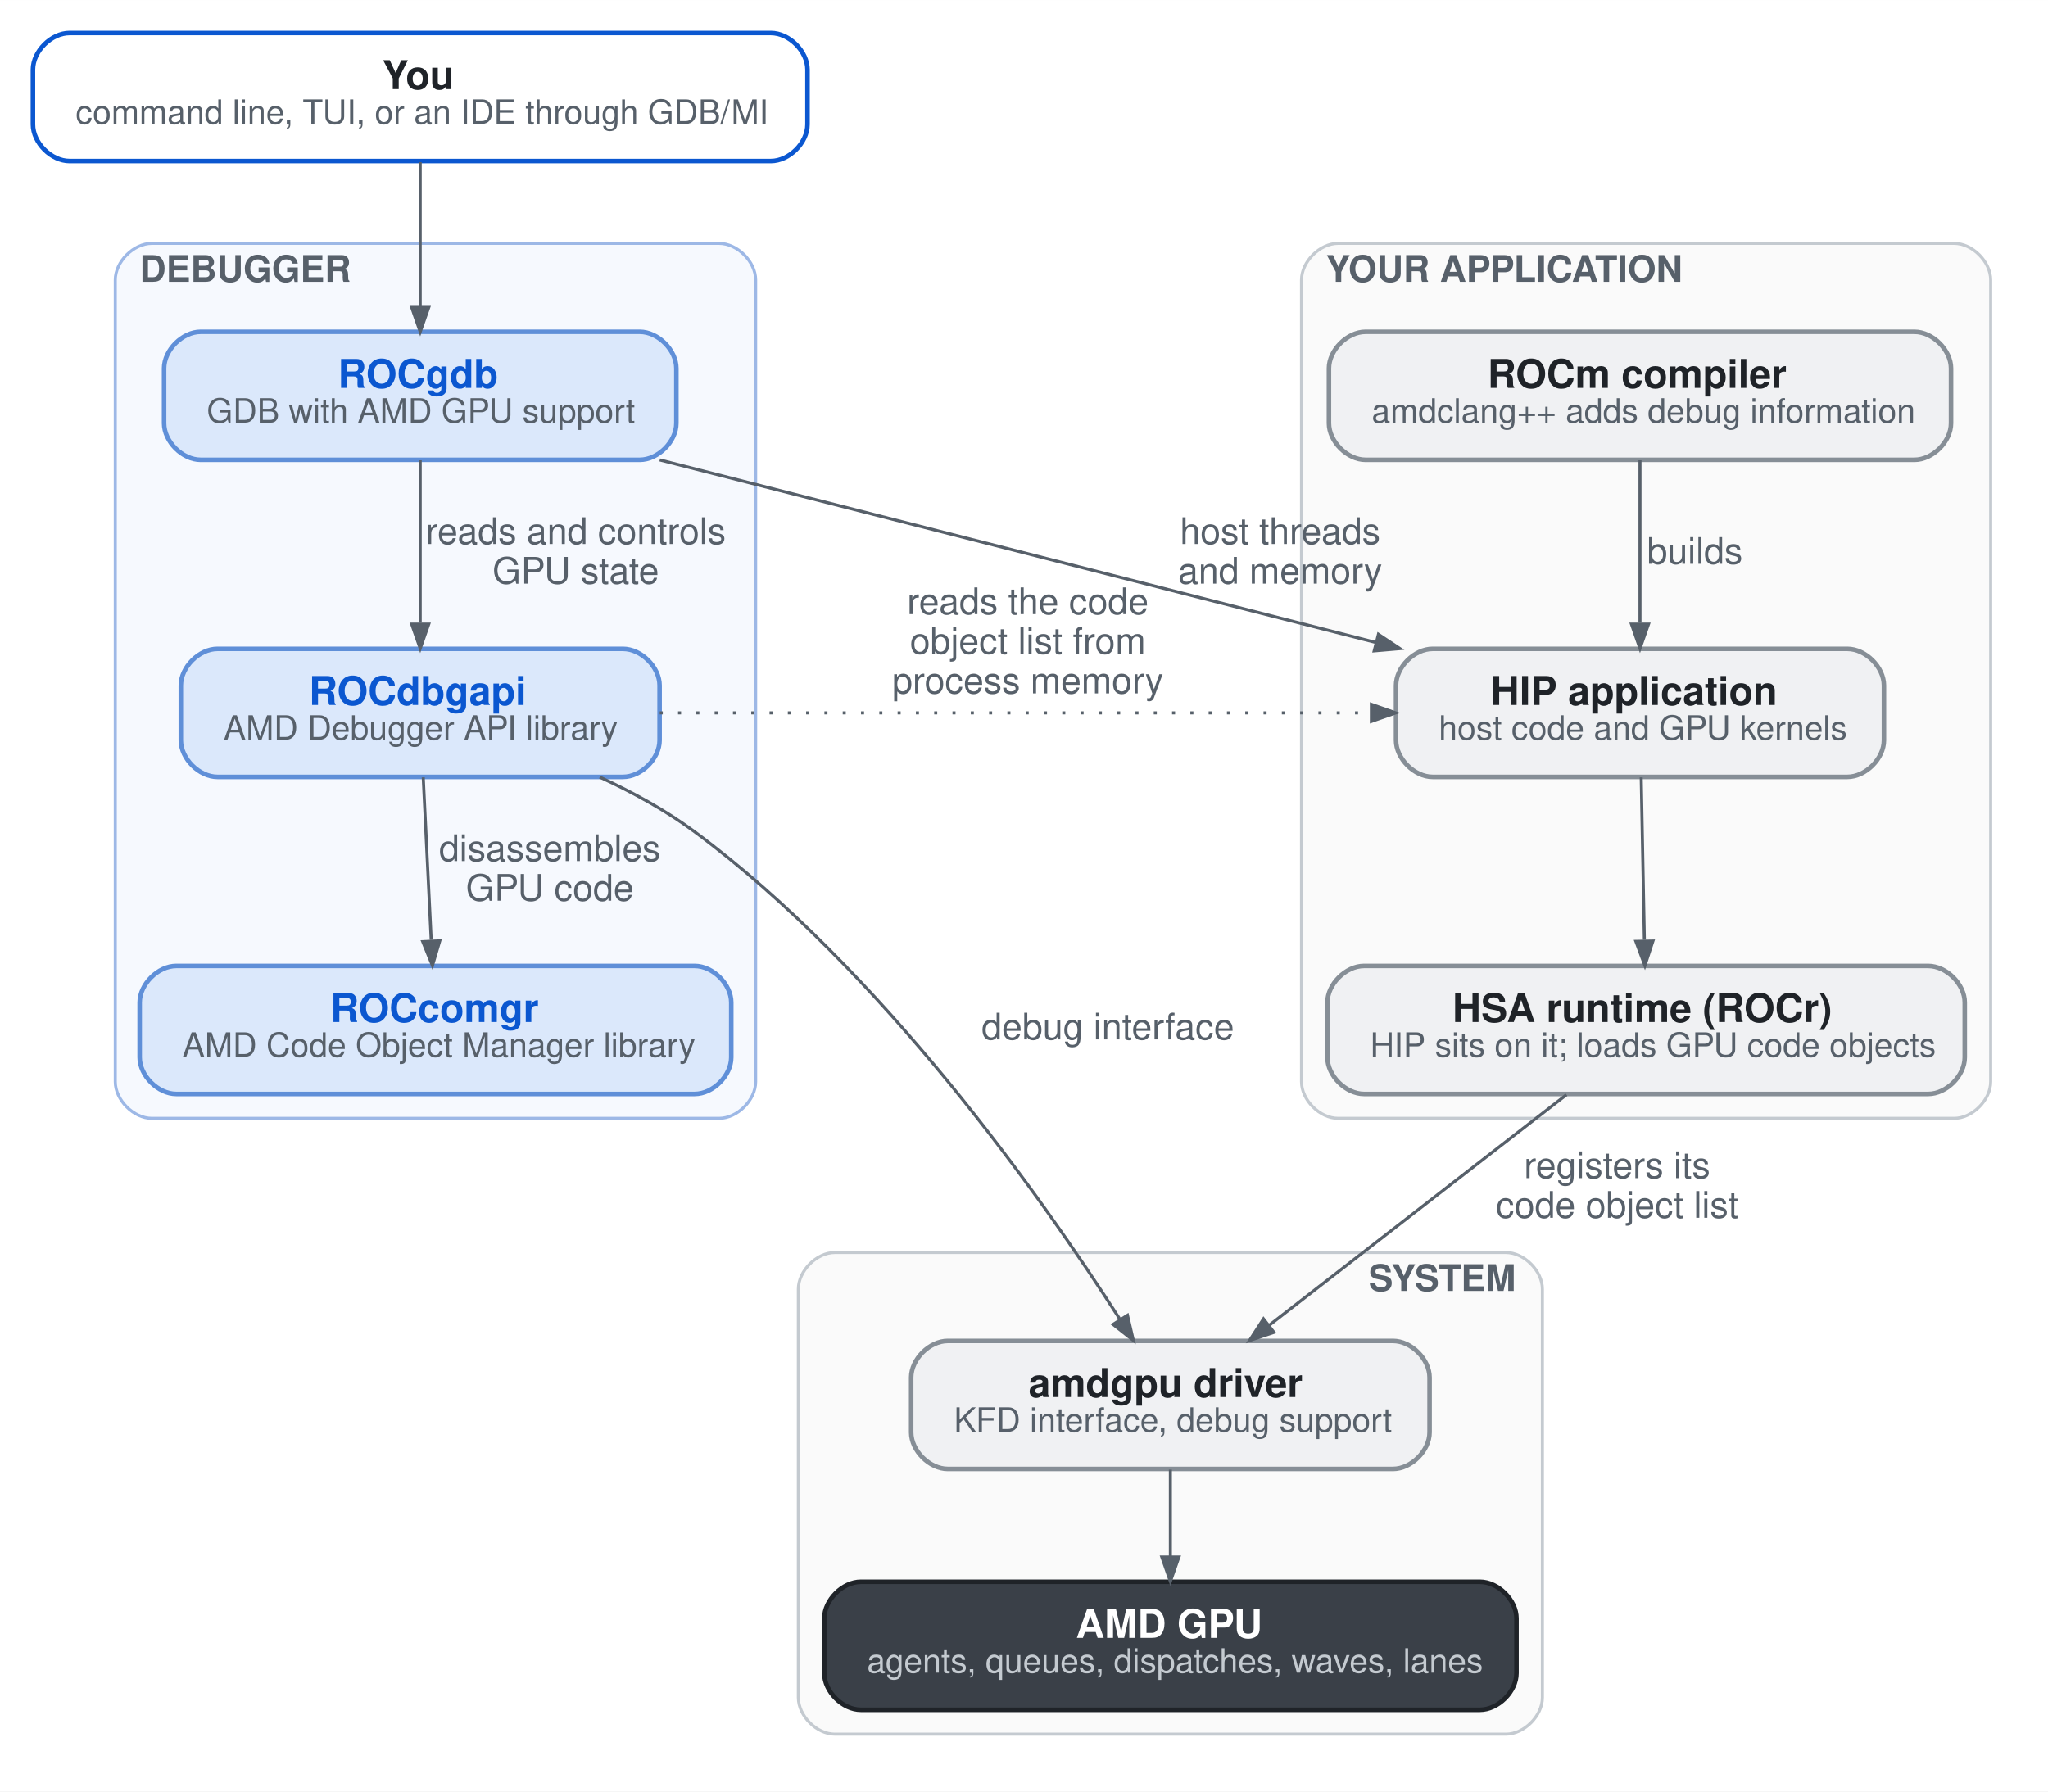
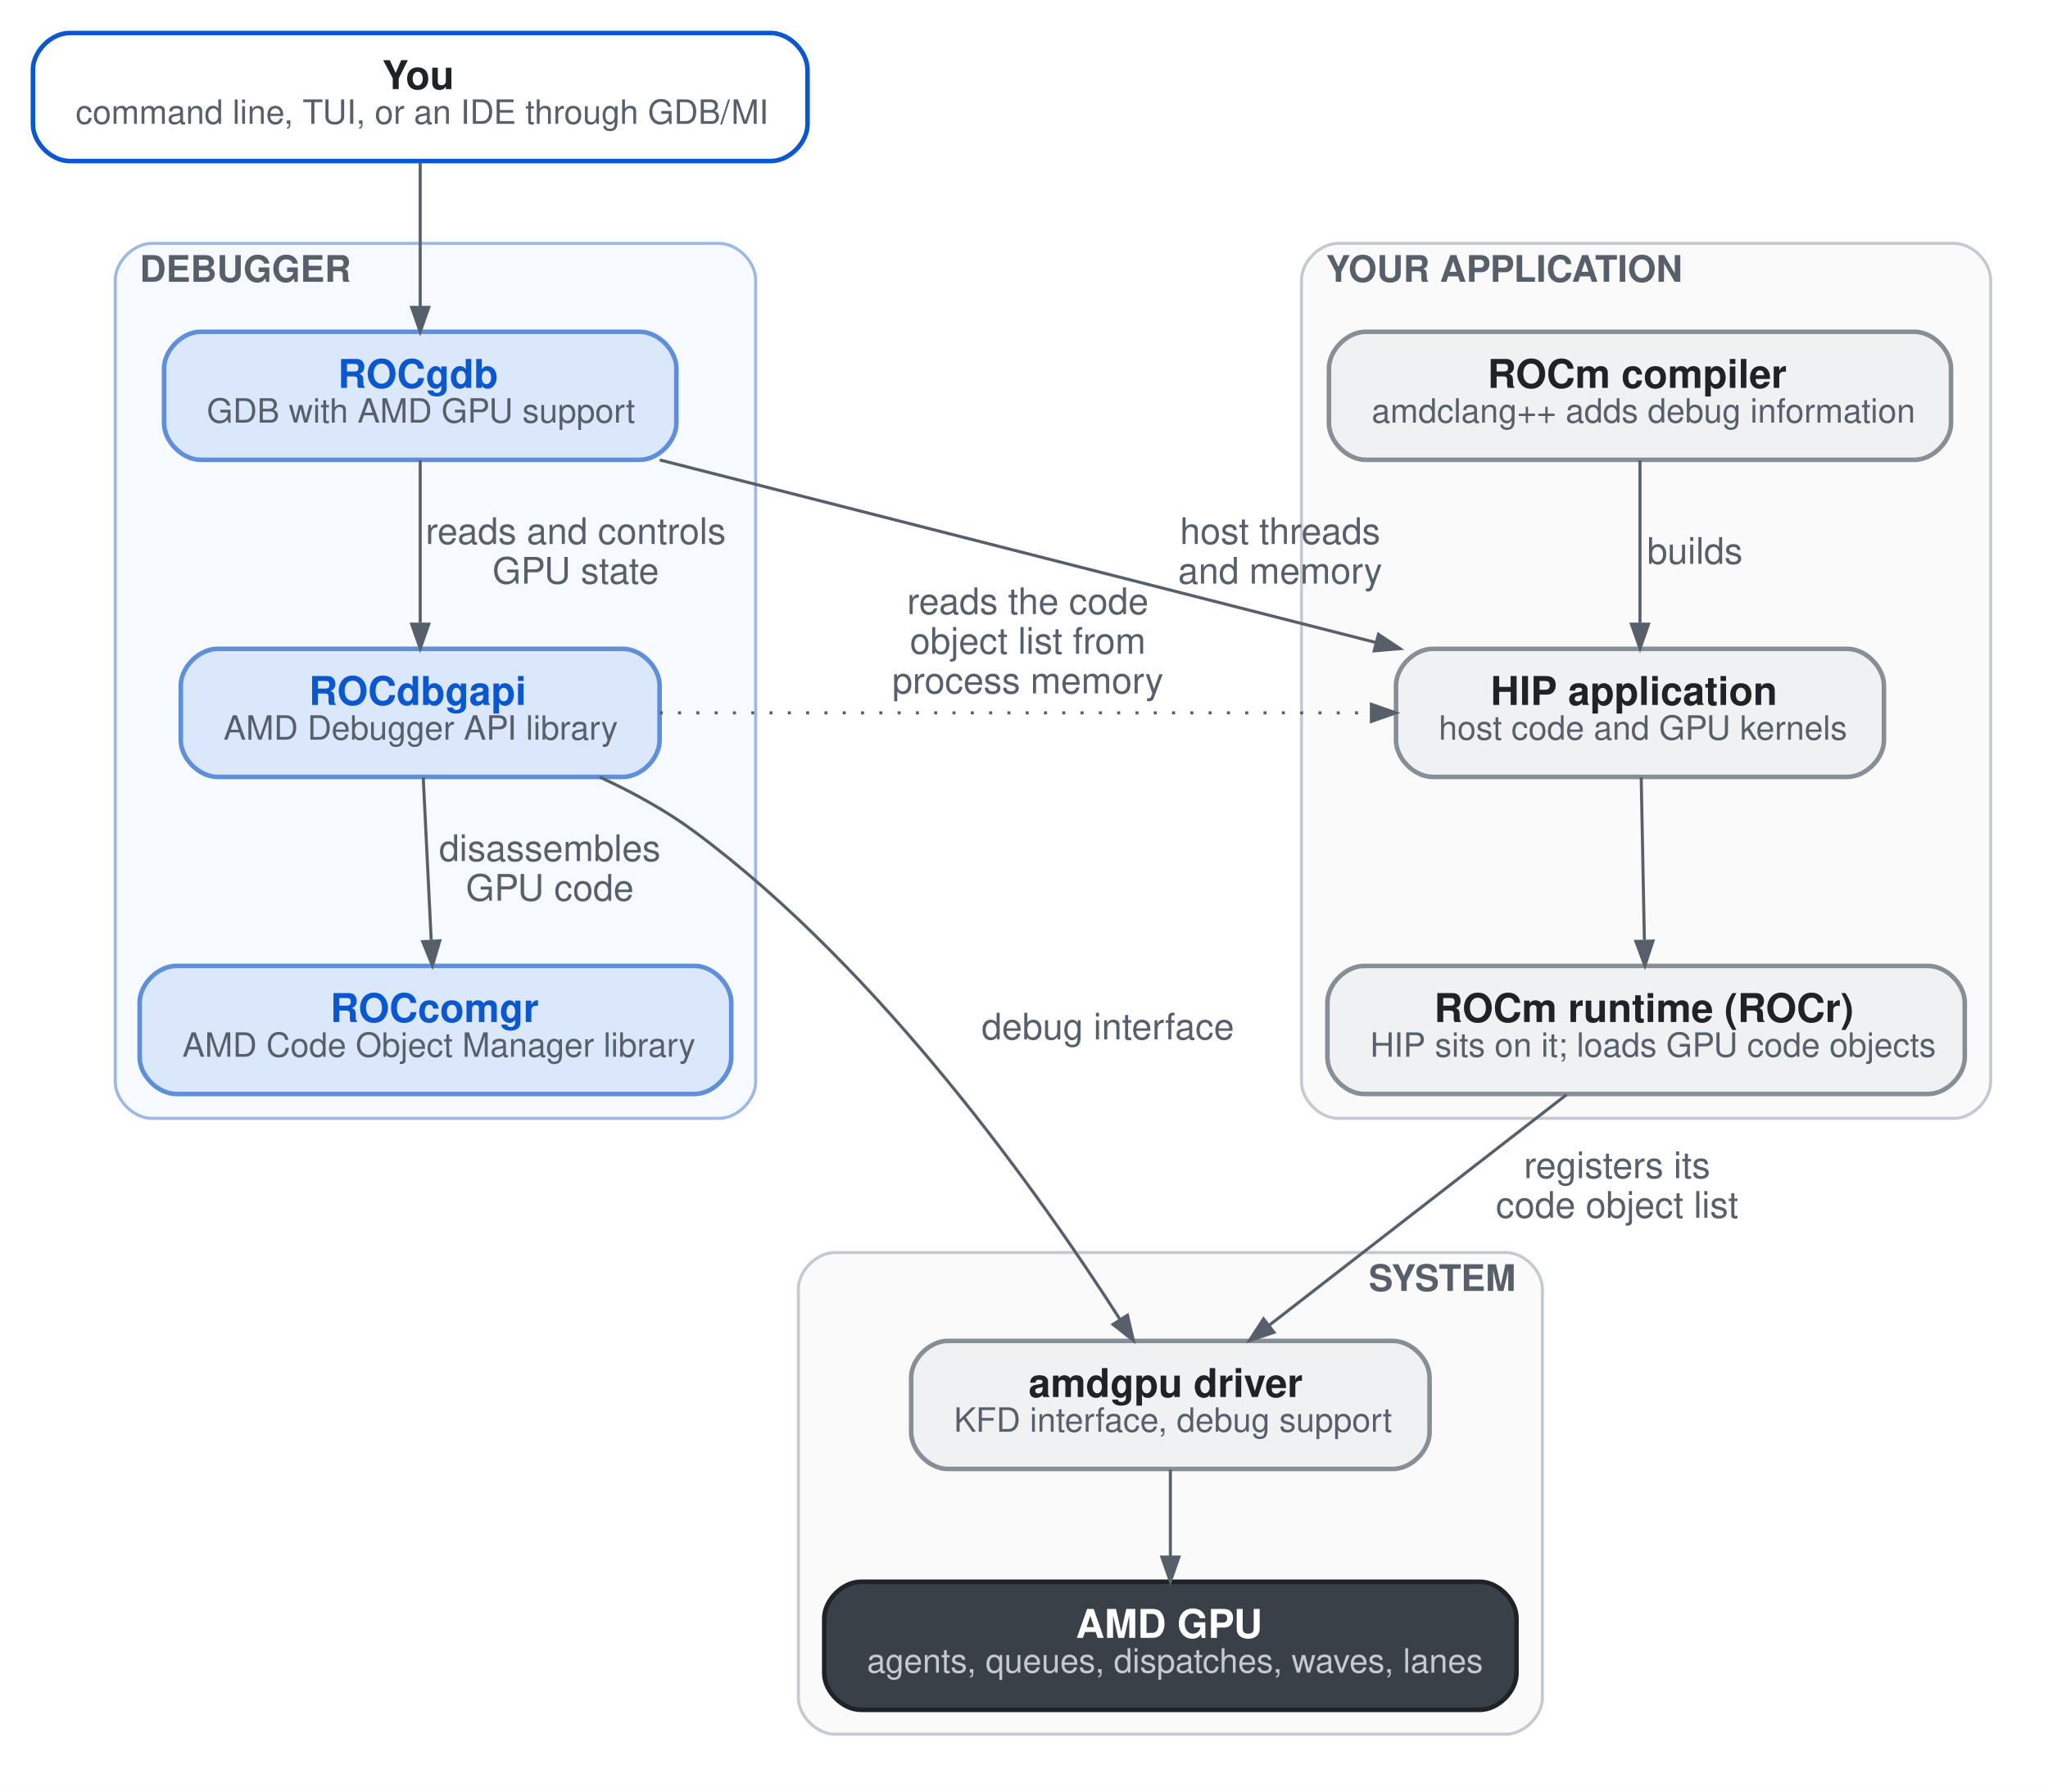
<svg xmlns="http://www.w3.org/2000/svg" role="img" aria-labelledby="t d" width="672pt" height="588pt" viewBox="0.00 0.00 671.60 587.60">
  <g id="graph0" class="graph" transform="scale(1 1) rotate(0) translate(10.8 576.8)">
    <polygon fill="white" stroke="transparent" points="-10.8,10.8 -10.8,-576.8 660.8,-576.8 660.8,10.8 -10.8,10.8" />
    <g id="clust1" class="cluster">
      <path fill="#f6f9fe" stroke="#9db8e6" d="M39,-210C39,-210 225,-210 225,-210 231,-210 237,-216 237,-222 237,-222 237,-485 237,-485 237,-491 231,-497 225,-497 225,-497 39,-497 39,-497 33,-497 27,-491 27,-485 27,-485 27,-222 27,-222 27,-216 33,-210 39,-210" />
      <text text-anchor="start" x="35" y="-484.4" font-family="Helvetica,Arial,sans-serif" font-weight="bold" font-size="12.00" fill="#57606a">DEBUGGER</text>
    </g>
    <g id="clust2" class="cluster">
      <path fill="#fafafa" stroke="#c4cad0" d="M428,-210C428,-210 630,-210 630,-210 636,-210 642,-216 642,-222 642,-222 642,-485 642,-485 642,-491 636,-497 630,-497 630,-497 428,-497 428,-497 422,-497 416,-491 416,-485 416,-485 416,-222 416,-222 416,-216 422,-210 428,-210" />
      <text text-anchor="start" x="424" y="-484.4" font-family="Helvetica,Arial,sans-serif" font-weight="bold" font-size="12.00" fill="#57606a">YOUR APPLICATION</text>
    </g>
    <g id="clust3" class="cluster">
      <path fill="#fafafa" stroke="#c4cad0" d="M263,-8C263,-8 483,-8 483,-8 489,-8 495,-14 495,-20 495,-20 495,-154 495,-154 495,-160 489,-166 483,-166 483,-166 263,-166 263,-166 257,-166 251,-160 251,-154 251,-154 251,-20 251,-20 251,-14 257,-8 263,-8" />
      <text text-anchor="start" x="438" y="-153.4" font-family="Helvetica,Arial,sans-serif" font-weight="bold" font-size="12.00" fill="#57606a">SYSTEM</text>
    </g>
    <g id="node1" class="node">
      <path fill="#ffffff" stroke="#0b57d0" stroke-width="1.5" d="M242,-566C242,-566 12,-566 12,-566 6,-566 0,-560 0,-554 0,-554 0,-536 0,-536 0,-530 6,-524 12,-524 12,-524 242,-524 242,-524 248,-524 254,-530 254,-536 254,-536 254,-554 254,-554 254,-560 248,-566 242,-566" />
      <text text-anchor="start" x="114.5" y="-547.6" font-family="Helvetica,Arial,sans-serif" font-weight="bold" font-size="13.00" fill="#1f2328">You</text>
      <text text-anchor="start" x="14" y="-536.2" font-family="Helvetica,Arial,sans-serif" font-size="11.00" fill="#57606a">command line, TUI, or an IDE through GDB/MI</text>
    </g>
    <g id="node2" class="node">
      <path fill="#dbe8fb" stroke="#5f8fd8" stroke-width="1.5" d="M199,-468C199,-468 55,-468 55,-468 49,-468 43,-462 43,-456 43,-456 43,-438 43,-438 43,-432 49,-426 55,-426 55,-426 199,-426 199,-426 205,-426 211,-432 211,-438 211,-438 211,-456 211,-456 211,-462 205,-468 199,-468" />
      <text text-anchor="start" x="100" y="-449.6" font-family="Helvetica,Arial,sans-serif" font-weight="bold" font-size="13.00" fill="#0b57d0">ROCgdb</text>
      <text text-anchor="start" x="57" y="-438.2" font-family="Helvetica,Arial,sans-serif" font-size="11.00" fill="#57606a">GDB with AMD GPU support</text>
    </g>
    <g id="edge1" class="edge">
      <path fill="none" stroke="#57606a" d="M127,-523.64C127,-509.8 127,-491.31 127,-476.08" />
      <polygon fill="#57606a" stroke="#57606a" points="129.8,-476 127,-468 124.2,-476 129.8,-476" />
    </g>
    <g id="node3" class="node">
      <path fill="#dbe8fb" stroke="#5f8fd8" stroke-width="1.5" d="M193.5,-364C193.5,-364 60.5,-364 60.5,-364 54.5,-364 48.5,-358 48.5,-352 48.5,-352 48.5,-334 48.5,-334 48.5,-328 54.5,-322 60.5,-322 60.5,-322 193.5,-322 193.5,-322 199.5,-322 205.5,-328 205.5,-334 205.5,-334 205.5,-352 205.5,-352 205.5,-358 199.5,-364 193.5,-364" />
      <text text-anchor="start" x="90.5" y="-345.6" font-family="Helvetica,Arial,sans-serif" font-weight="bold" font-size="13.00" fill="#0b57d0">ROCdbgapi</text>
      <text text-anchor="start" x="62.5" y="-334.2" font-family="Helvetica,Arial,sans-serif" font-size="11.00" fill="#57606a">AMD Debugger API library</text>
    </g>
    <g id="edge7" class="edge">
      <path fill="none" stroke="#57606a" d="M127,-425.85C127,-410.62 127,-389.52 127,-372.55" />
      <polygon fill="#57606a" stroke="#57606a" points="129.8,-372.11 127,-364.11 124.2,-372.11 129.8,-372.11" />
      <text text-anchor="middle" x="178" y="-398.4" font-family="Helvetica,Arial,sans-serif" font-size="12.00" fill="#57606a"> reads and controls</text>
      <text text-anchor="middle" x="178" y="-385.4" font-family="Helvetica,Arial,sans-serif" font-size="12.00" fill="#57606a"> GPU state</text>
    </g>
    <g id="node6" class="node">
      <path fill="#f0f1f3" stroke="#868e96" stroke-width="1.5" d="M595,-364C595,-364 459,-364 459,-364 453,-364 447,-358 447,-352 447,-352 447,-334 447,-334 447,-328 453,-322 459,-322 459,-322 595,-322 595,-322 601,-322 607,-328 607,-334 607,-334 607,-352 607,-352 607,-358 601,-364 595,-364" />
      <text text-anchor="start" x="478" y="-345.6" font-family="Helvetica,Arial,sans-serif" font-weight="bold" font-size="13.00" fill="#1f2328">HIP application</text>
      <text text-anchor="start" x="461" y="-334.2" font-family="Helvetica,Arial,sans-serif" font-size="11.00" fill="#57606a">host code and GPU kernels</text>
    </g>
    <g id="edge3" class="edge">
      <path fill="none" stroke="#57606a" d="M205.55,-425.97C273.14,-408.74 370.5,-383.91 440.34,-366.1" />
      <polygon fill="#57606a" stroke="#57606a" points="441.23,-368.76 448.29,-364.07 439.84,-363.34 441.23,-368.76" />
      <text text-anchor="middle" x="409" y="-398.4" font-family="Helvetica,Arial,sans-serif" font-size="12.00" fill="#57606a"> host threads</text>
      <text text-anchor="middle" x="409" y="-385.4" font-family="Helvetica,Arial,sans-serif" font-size="12.00" fill="#57606a"> and memory</text>
    </g>
    <g id="node4" class="node">
      <path fill="#dbe8fb" stroke="#5f8fd8" stroke-width="1.5" d="M217,-260C217,-260 47,-260 47,-260 41,-260 35,-254 35,-248 35,-248 35,-230 35,-230 35,-224 41,-218 47,-218 47,-218 217,-218 217,-218 223,-218 229,-224 229,-230 229,-230 229,-248 229,-248 229,-254 223,-260 217,-260" />
      <text text-anchor="start" x="97.5" y="-241.6" font-family="Helvetica,Arial,sans-serif" font-weight="bold" font-size="13.00" fill="#0b57d0">ROCcomgr</text>
      <text text-anchor="start" x="49" y="-230.2" font-family="Helvetica,Arial,sans-serif" font-size="11.00" fill="#57606a">AMD Code Object Manager library</text>
    </g>
    <g id="edge8" class="edge">
      <path fill="none" stroke="#57606a" d="M127.99,-321.85C128.73,-306.62 129.77,-285.52 130.6,-268.55" />
      <polygon fill="#57606a" stroke="#57606a" points="133.42,-268.24 131.01,-260.11 127.83,-267.96 133.42,-268.24" />
      <text text-anchor="middle" x="169.5" y="-294.4" font-family="Helvetica,Arial,sans-serif" font-size="12.00" fill="#57606a"> disassembles</text>
      <text text-anchor="middle" x="169.5" y="-281.4" font-family="Helvetica,Arial,sans-serif" font-size="12.00" fill="#57606a"> GPU code</text>
    </g>
    <g id="edge6" class="edge">
      <path fill="none" stroke="#57606a" stroke-dasharray="1,5" d="M205.55,-343C272.56,-343 368.85,-343 438.55,-343" />
      <polygon fill="#57606a" stroke="#57606a" points="438.92,-345.8 446.92,-343 438.92,-340.2 438.92,-345.8" />
      <text text-anchor="middle" x="326.25" y="-375.4" font-family="Helvetica,Arial,sans-serif" font-size="12.00" fill="#57606a"> reads the code</text>
      <text text-anchor="middle" x="326.25" y="-362.4" font-family="Helvetica,Arial,sans-serif" font-size="12.00" fill="#57606a"> object list from</text>
      <text text-anchor="middle" x="326.25" y="-349.4" font-family="Helvetica,Arial,sans-serif" font-size="12.00" fill="#57606a"> process memory</text>
    </g>
    <g id="node8" class="node">
      <path fill="#f0f1f3" stroke="#868e96" stroke-width="1.5" d="M446,-137C446,-137 300,-137 300,-137 294,-137 288,-131 288,-125 288,-125 288,-107 288,-107 288,-101 294,-95 300,-95 300,-95 446,-95 446,-95 452,-95 458,-101 458,-107 458,-107 458,-125 458,-125 458,-131 452,-137 446,-137" />
      <text text-anchor="start" x="326.5" y="-118.6" font-family="Helvetica,Arial,sans-serif" font-weight="bold" font-size="13.00" fill="#1f2328">amdgpu driver</text>
      <text text-anchor="start" x="302" y="-107.2" font-family="Helvetica,Arial,sans-serif" font-size="11.00" fill="#57606a">KFD interface, debug support</text>
    </g>
    <g id="edge9" class="edge">
      <path fill="none" stroke="#57606a" d="M185.86,-321.94C196.72,-316.94 207.6,-310.97 217,-304 278.41,-258.51 330.87,-184.04 356.4,-144.18" />
      <polygon fill="#57606a" stroke="#57606a" points="358.94,-145.42 360.86,-137.16 354.21,-142.42 358.94,-145.42" />
      <text text-anchor="middle" x="352.5" y="-235.9" font-family="Helvetica,Arial,sans-serif" font-size="12.00" fill="#57606a"> debug interface</text>
    </g>
    <g id="node5" class="node">
      <path fill="#f0f1f3" stroke="#868e96" stroke-width="1.5" d="M617,-468C617,-468 437,-468 437,-468 431,-468 425,-462 425,-456 425,-456 425,-438 425,-438 425,-432 431,-426 437,-426 437,-426 617,-426 617,-426 623,-426 629,-432 629,-438 629,-438 629,-456 629,-456 629,-462 623,-468 617,-468" />
      <text text-anchor="start" x="477" y="-449.6" font-family="Helvetica,Arial,sans-serif" font-weight="bold" font-size="13.00" fill="#1f2328">ROCm compiler</text>
      <text text-anchor="start" x="439" y="-438.2" font-family="Helvetica,Arial,sans-serif" font-size="11.00" fill="#57606a">amdclang++ adds debug information</text>
    </g>
    <g id="edge2" class="edge">
      <path fill="none" stroke="#57606a" d="M527,-425.85C527,-410.62 527,-389.52 527,-372.55" />
      <polygon fill="#57606a" stroke="#57606a" points="529.8,-372.11 527,-364.11 524.2,-372.11 529.8,-372.11" />
      <text text-anchor="middle" x="545" y="-391.9" font-family="Helvetica,Arial,sans-serif" font-size="12.00" fill="#57606a"> builds</text>
    </g>
    <g id="node7" class="node">
      <path fill="#f0f1f3" stroke="#868e96" stroke-width="1.5" d="M621.5,-260C621.5,-260 436.5,-260 436.5,-260 430.5,-260 424.5,-254 424.5,-248 424.5,-248 424.5,-230 424.5,-230 424.5,-224 430.5,-218 436.5,-218 436.5,-218 621.5,-218 621.5,-218 627.5,-218 633.5,-224 633.5,-230 633.5,-230 633.5,-248 633.5,-248 633.5,-254 627.5,-260 621.5,-260" />
-       <text text-anchor="start" x="465.5" y="-241.6" font-family="Helvetica,Arial,sans-serif" font-weight="bold" font-size="13.00" fill="#1f2328">HSA runtime (ROCr)</text>
+       <text text-anchor="start" x="459.5" y="-241.6" font-family="Helvetica,Arial,sans-serif" font-weight="bold" font-size="13.00" fill="#1f2328">ROCm runtime (ROCr)</text>
      <text text-anchor="start" x="438.5" y="-230.2" font-family="Helvetica,Arial,sans-serif" font-size="11.00" fill="#57606a">HIP sits on it; loads GPU code objects</text>
    </g>
    <g id="edge4" class="edge">
      <path fill="none" stroke="#57606a" d="M527.4,-321.85C527.69,-306.62 528.11,-285.52 528.44,-268.55" />
      <polygon fill="#57606a" stroke="#57606a" points="531.25,-268.16 528.61,-260.11 525.65,-268.05 531.25,-268.16" />
    </g>
    <g id="edge5" class="edge">
      <path fill="none" stroke="#57606a" d="M502.89,-217.75C476.04,-196.92 434.17,-164.44 405.26,-142.02" />
      <polygon fill="#57606a" stroke="#57606a" points="406.97,-139.81 398.94,-137.12 403.54,-144.23 406.97,-139.81" />
      <text text-anchor="middle" x="519.5" y="-190.4" font-family="Helvetica,Arial,sans-serif" font-size="12.00" fill="#57606a"> registers its</text>
      <text text-anchor="middle" x="519.5" y="-177.4" font-family="Helvetica,Arial,sans-serif" font-size="12.00" fill="#57606a"> code object list</text>
    </g>
    <g id="node9" class="node">
      <path fill="#3a4048" stroke="#1f2328" stroke-width="1.5" d="M474.5,-58C474.5,-58 271.5,-58 271.5,-58 265.5,-58 259.5,-52 259.5,-46 259.5,-46 259.5,-28 259.5,-28 259.5,-22 265.5,-16 271.5,-16 271.5,-16 474.5,-16 474.5,-16 480.5,-16 486.5,-22 486.5,-28 486.5,-28 486.5,-46 486.5,-46 486.5,-52 480.5,-58 474.5,-58" />
      <text text-anchor="start" x="342" y="-39.6" font-family="Helvetica,Arial,sans-serif" font-weight="bold" font-size="13.00" fill="#ffffff">AMD GPU</text>
      <text text-anchor="start" x="273.5" y="-28.2" font-family="Helvetica,Arial,sans-serif" font-size="11.00" fill="#c4cad0">agents, queues, dispatches, waves, lanes</text>
    </g>
    <g id="edge10" class="edge">
      <path fill="none" stroke="#57606a" d="M373,-94.77C373,-86.02 373,-75.62 373,-66.13" />
      <polygon fill="#57606a" stroke="#57606a" points="375.8,-66.1 373,-58.1 370.2,-66.1 375.8,-66.1" />
    </g>
  </g>
</svg>
